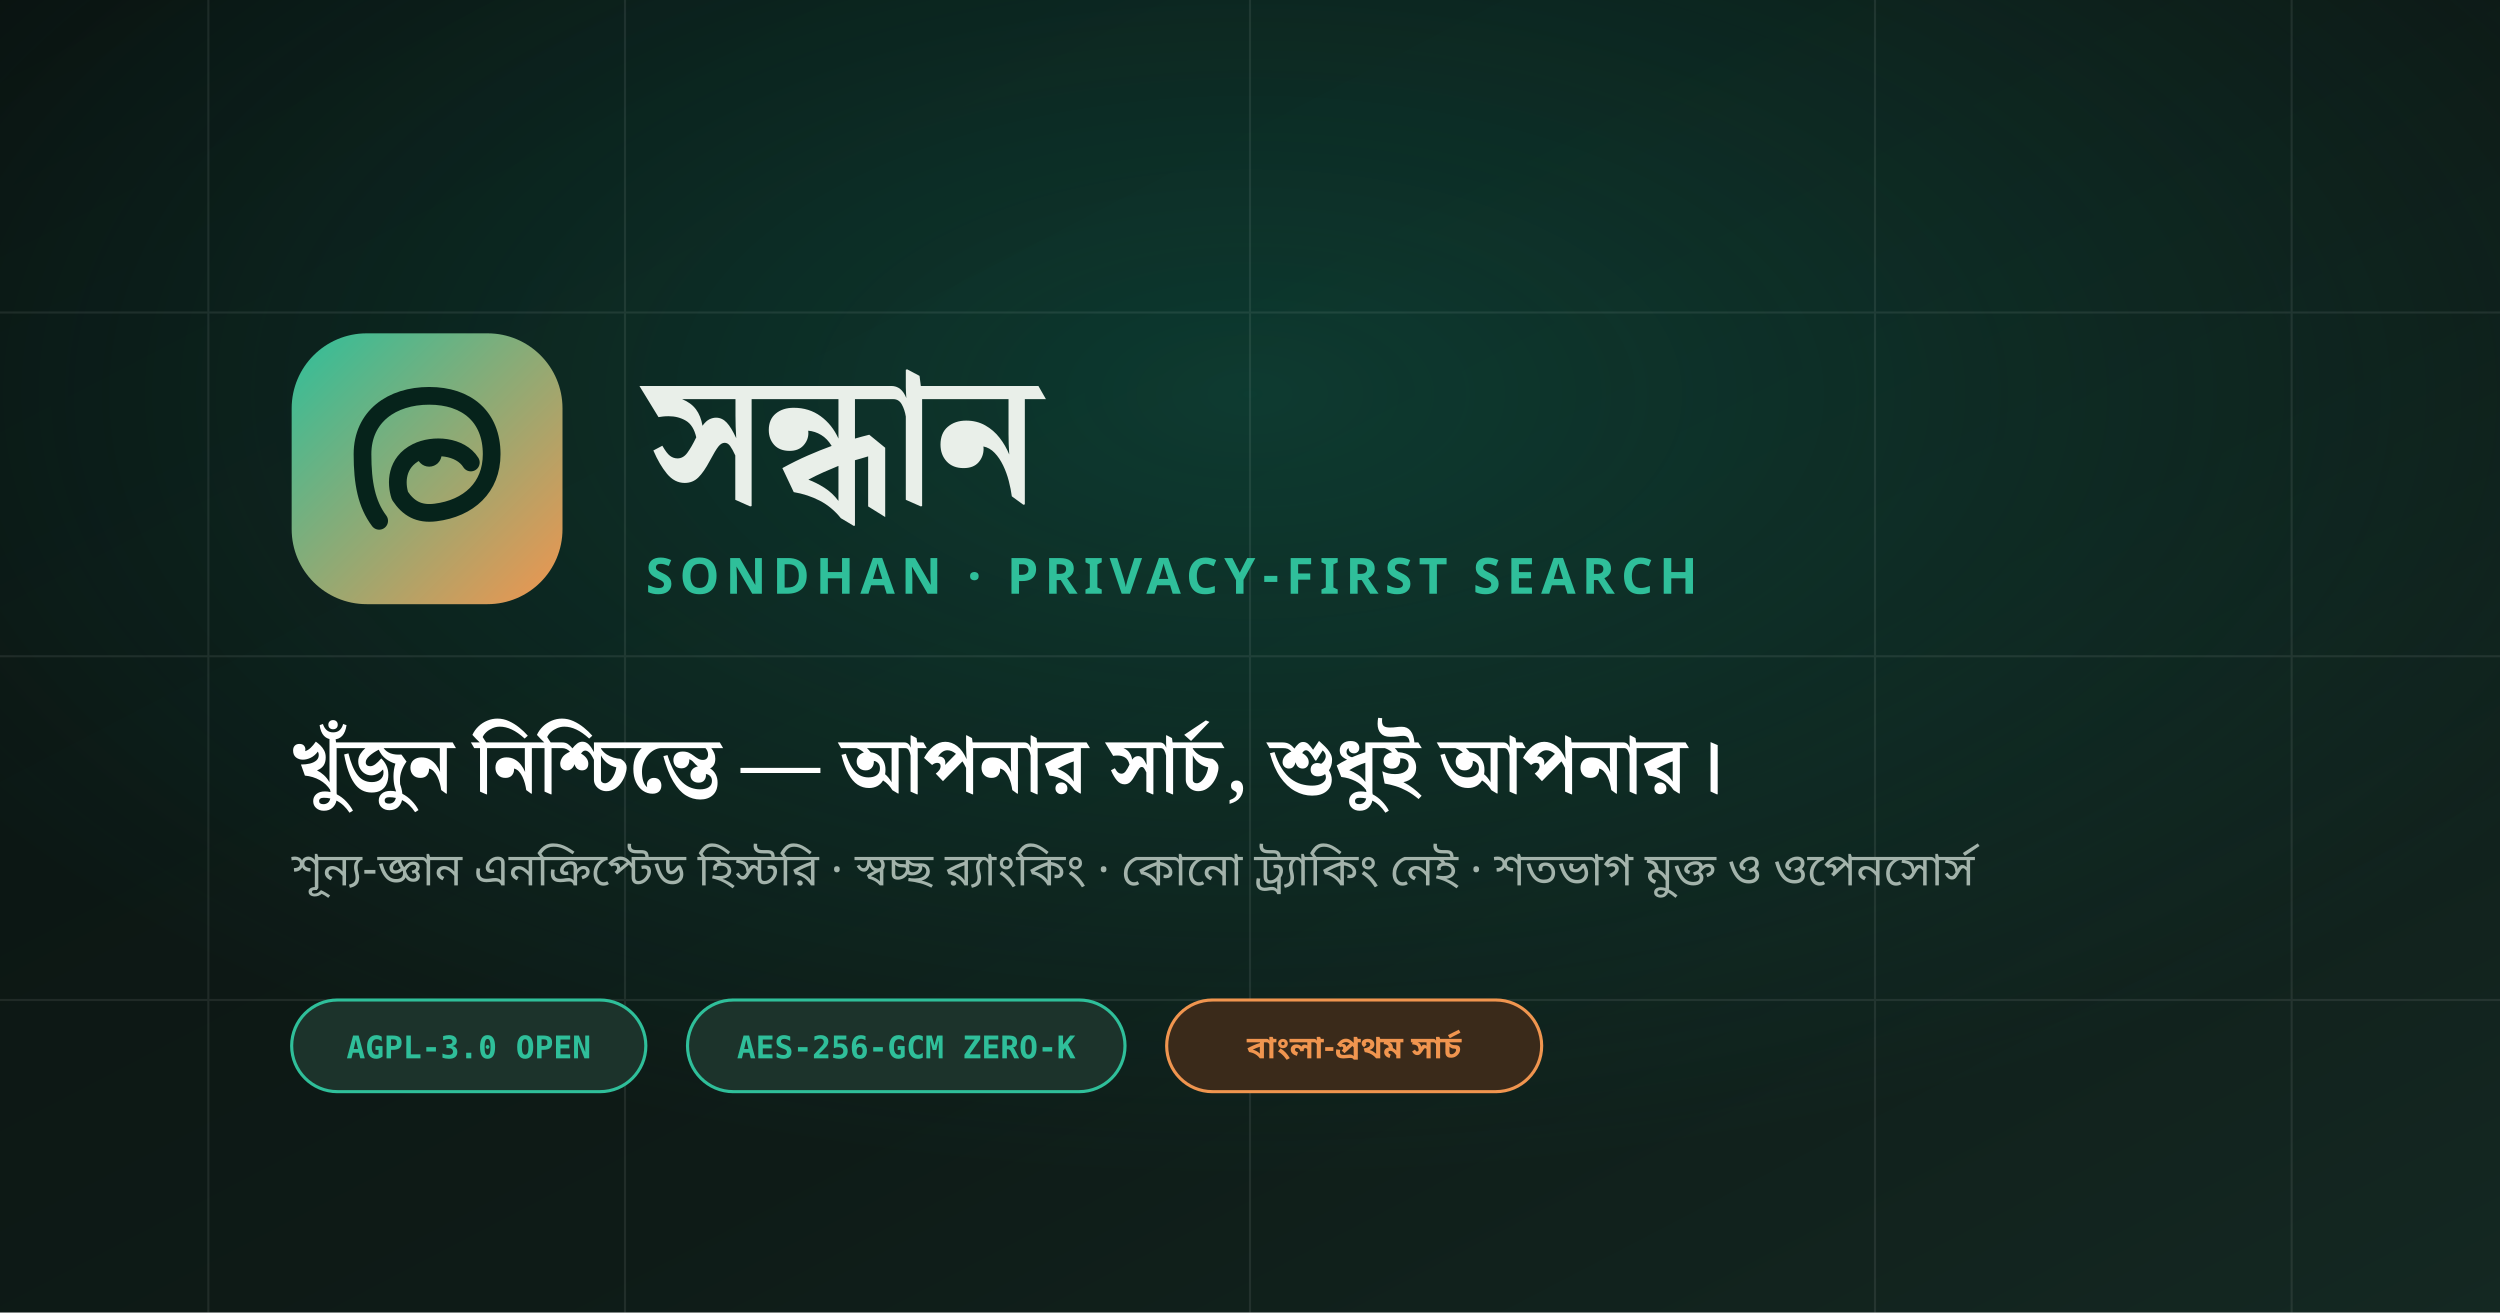
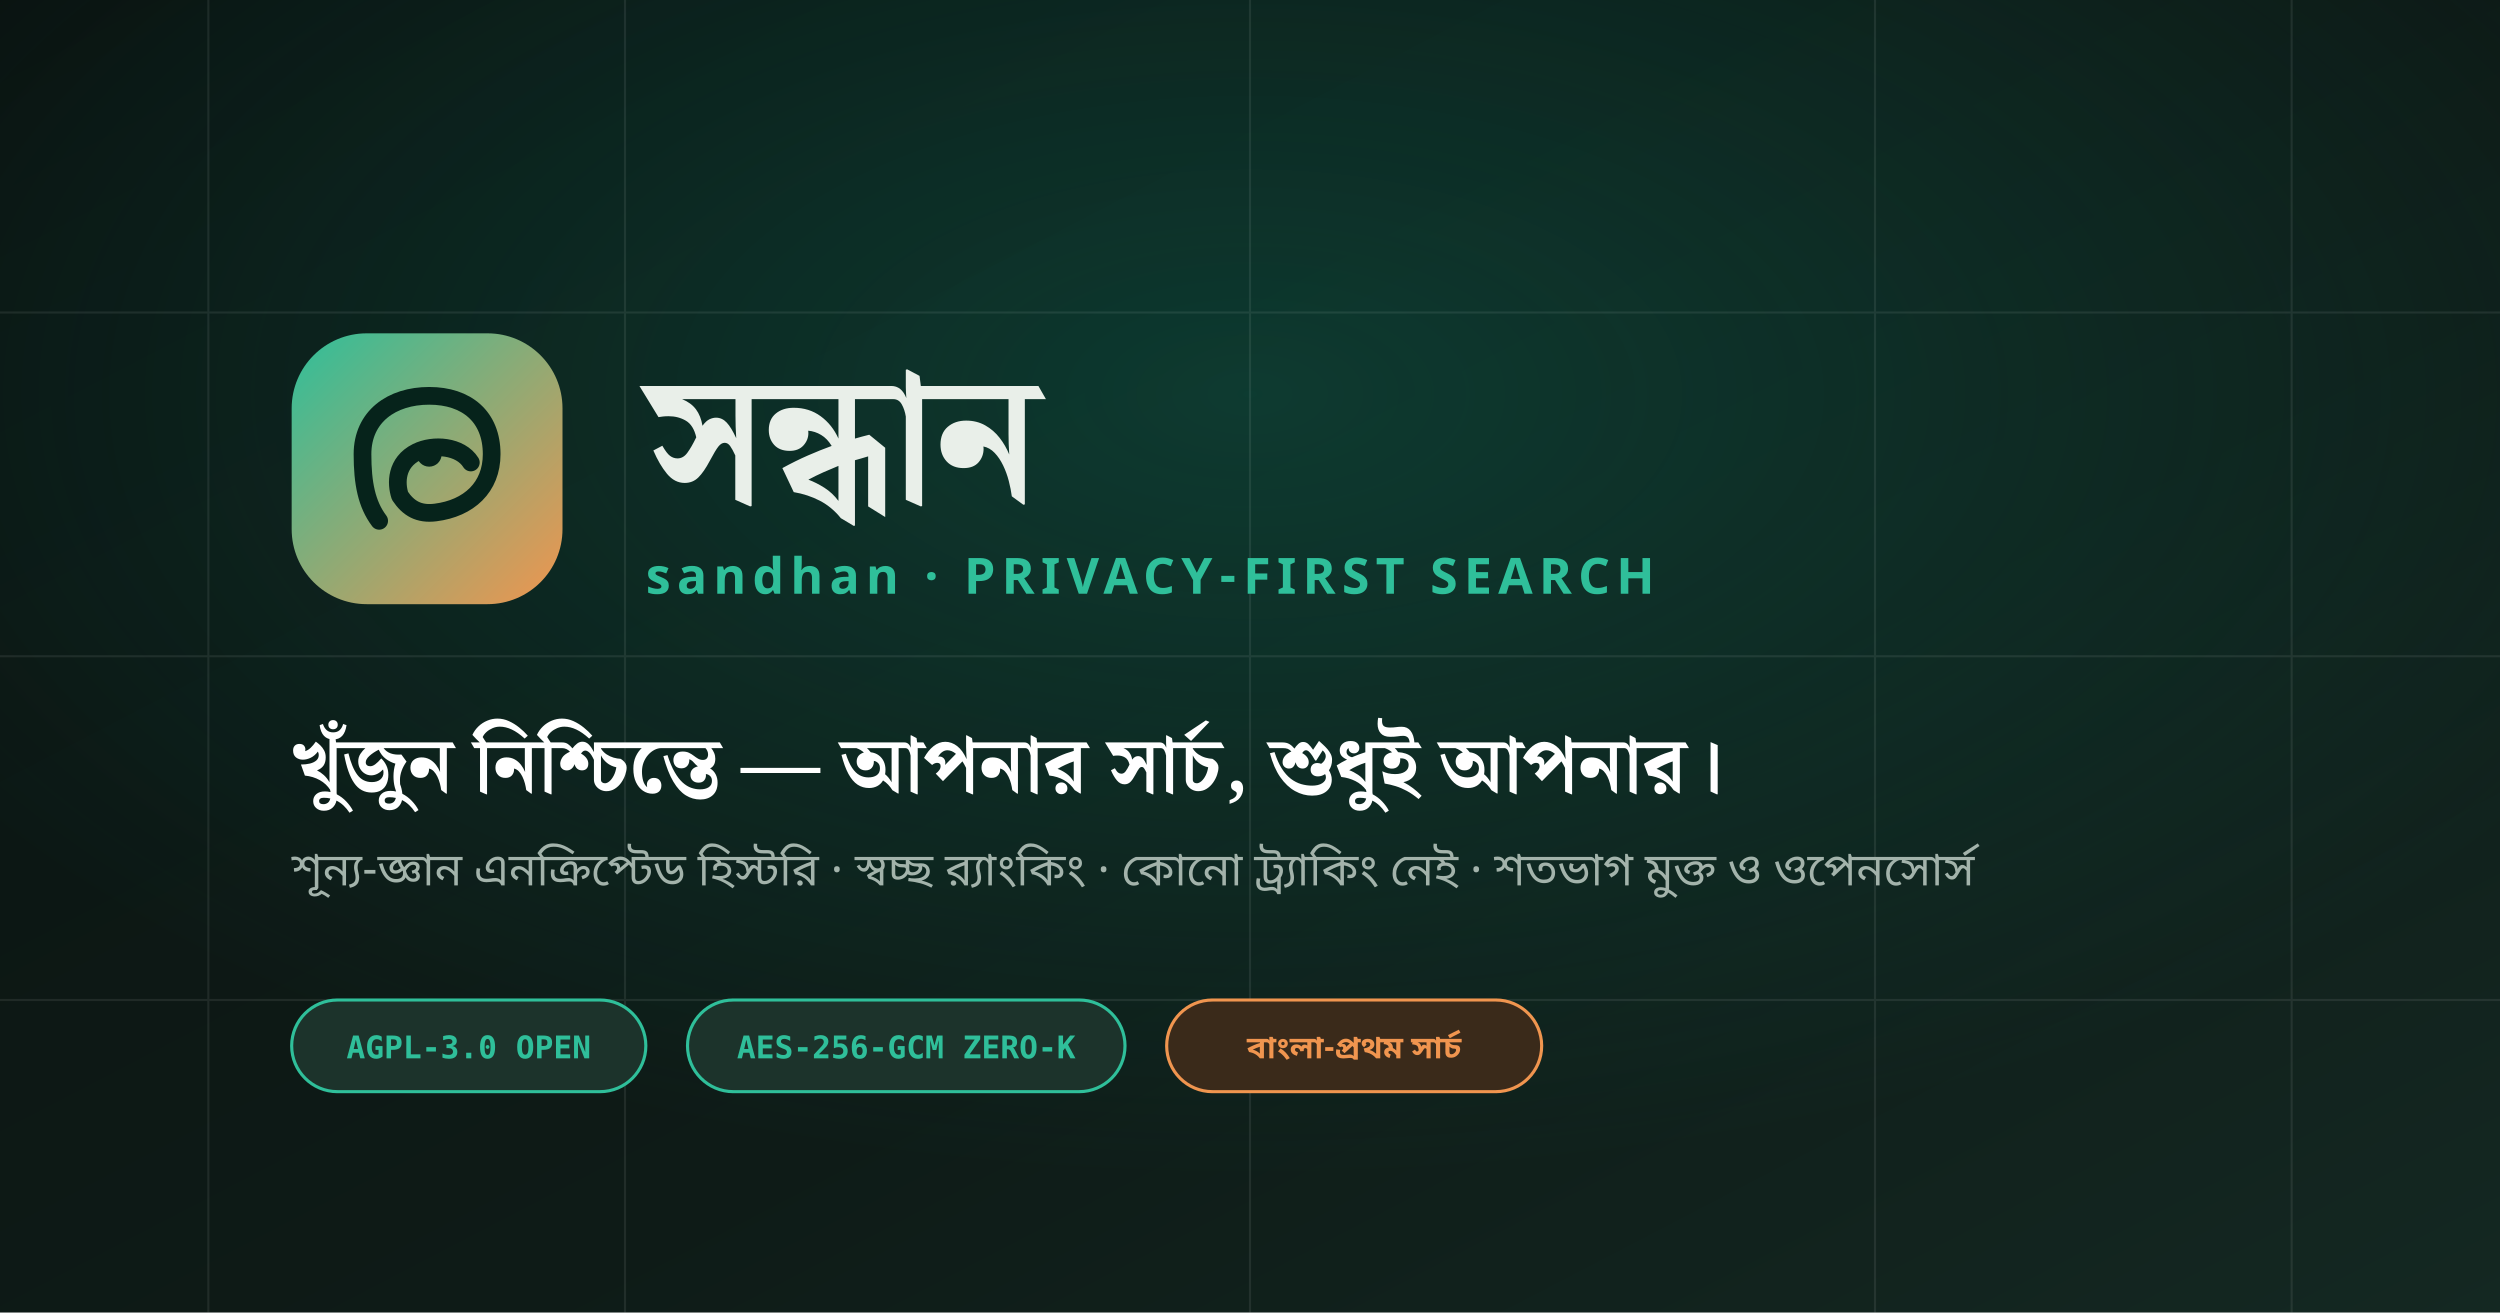
<svg xmlns="http://www.w3.org/2000/svg" viewBox="0 0 1200 630" fill="none">
  <defs>
    <linearGradient id="bgGrad" x1="0%" y1="0%" x2="100%" y2="100%">
      <stop offset="0%" stop-color="#0a1210" />
      <stop offset="60%" stop-color="#0e1b17" />
      <stop offset="100%" stop-color="#142822" />
    </linearGradient>
    <radialGradient id="glow" cx="50%" cy="30%" r="60%">
      <stop offset="0%" stop-color="#0e7a63" stop-opacity="0.35" />
      <stop offset="100%" stop-color="#0e7a63" stop-opacity="0" />
    </radialGradient>
    <linearGradient id="markGrad" x1="0%" y1="0%" x2="100%" y2="100%">
      <stop offset="0%" stop-color="#2fbf9a" />
      <stop offset="100%" stop-color="#f0954f" />
    </linearGradient>
  </defs>
  <rect width="1200" height="630" fill="url(#bgGrad)" />
  <rect width="1200" height="630" fill="url(#glow)" />
  <g opacity="0.08" stroke="#ffffff" stroke-width="1">
    <line x1="100" y1="0" x2="100" y2="630" />
    <line x1="300" y1="0" x2="300" y2="630" />
    <line x1="600" y1="0" x2="600" y2="630" />
    <line x1="900" y1="0" x2="900" y2="630" />
    <line x1="1100" y1="0" x2="1100" y2="630" />
    <line x1="0" y1="150" x2="1200" y2="150" />
    <line x1="0" y1="315" x2="1200" y2="315" />
    <line x1="0" y1="480" x2="1200" y2="480" />
  </g>
  <g transform="translate(140, 160)">
    <rect width="130" height="130" rx="36" fill="url(#markGrad)" />
    <path d="M42 90 C36 82 34 72 34 58 C34 40 48 30 66 30 C84 30 96 40 96 58 C96 74 85 84 69 86 C61 87 56 84 52 78 C50 72 50 62 60 57 C68 53 81 54 86 62" stroke="#06231b" stroke-width="8.5" stroke-linecap="round" stroke-linejoin="round" />
    <circle cx="66" cy="58" r="6" fill="#06231b" />
  </g>
  <text x="310" y="240" font-family="'Noto Serif Bengali', 'Noto Serif', serif" font-weight="900" font-size="88" fill="#e9efe9" letter-spacing="-1">সন্ধান</text>
-   <text x="310" y="285" font-family="'Noto Sans Bengali', sans-serif" font-weight="600" font-size="24" fill="#2fbf9a" letter-spacing="3">SONDHAN · PRIVACY-FIRST SEARCH</text>
+   <text x="310" y="285" font-family="'Noto Sans Bengali', sans-serif" font-weight="600" font-size="24" fill="#2fbf9a" letter-spacing="3">sandhan · PRIVACY-FIRST SEARCH</text>
  <text x="140" y="380" font-family="'Noto Serif Bengali', serif" font-weight="600" font-size="38" fill="#ffffff">খুঁজুন নিশ্চিন্তে — আপনার সার্চ, শুধুই আপনার।</text>
  <text x="140" y="425" font-family="'Noto Sans Bengali', sans-serif" font-weight="400" font-size="22" fill="#a3b3ab">
    শূন্য-জ্ঞান এনক্রিপ্টেড হিস্টরি · স্বচ্ছ র‍্যাংকিং · কোনো ট্র্যাকিং নেই · শতভাগ মুক্ত ও ওপেনসোর্স
  </text>
  <g transform="translate(140, 480)">
    <rect width="170" height="44" rx="22" fill="#1c332b" stroke="#2fbf9a" stroke-width="1.5" />
    <text x="85" y="28" font-family="'IBM Plex Mono', monospace" font-size="15" font-weight="600" fill="#2fbf9a" text-anchor="middle">AGPL-3.0 OPEN</text>
  </g>
  <g transform="translate(330, 480)">
    <rect width="210" height="44" rx="22" fill="#1c332b" stroke="#2fbf9a" stroke-width="1.5" />
    <text x="105" y="28" font-family="'IBM Plex Mono', monospace" font-size="15" font-weight="600" fill="#2fbf9a" text-anchor="middle">AES-256-GCM ZERO-K</text>
  </g>
  <g transform="translate(560, 480)">
    <rect width="180" height="44" rx="22" fill="#3a2a1a" stroke="#f0954f" stroke-width="1.5" />
    <text x="90" y="28" font-family="'Noto Sans Bengali', sans-serif" font-size="15" font-weight="600" fill="#f0954f" text-anchor="middle">বাংলা-প্রথম সার্চ</text>
  </g>
</svg>
